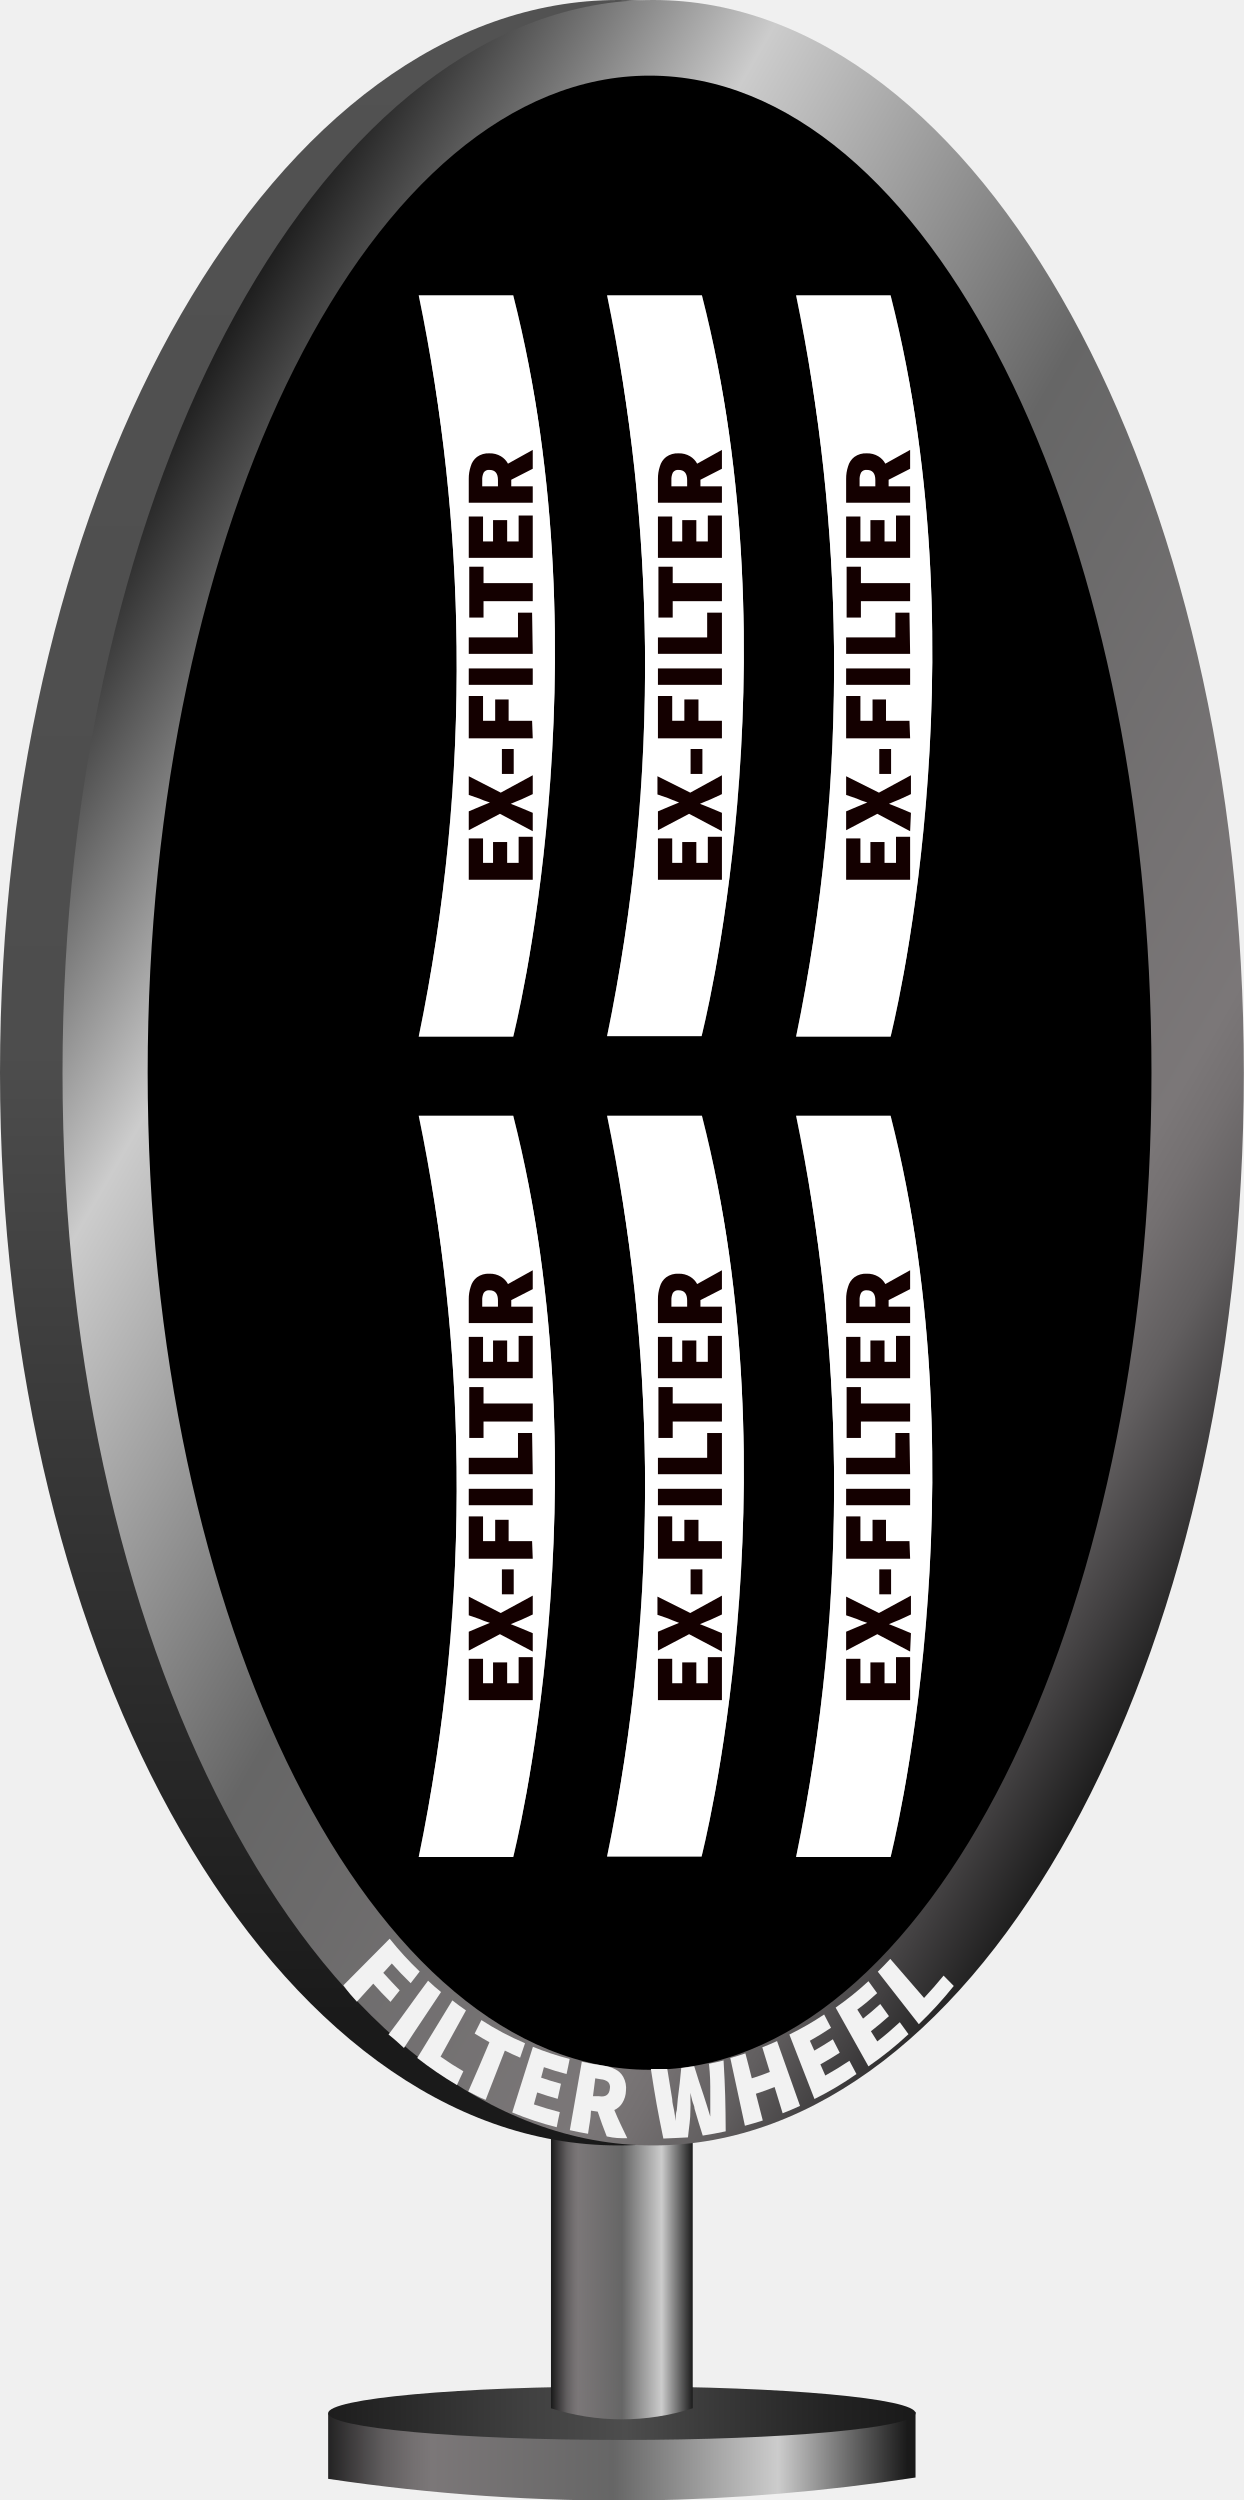
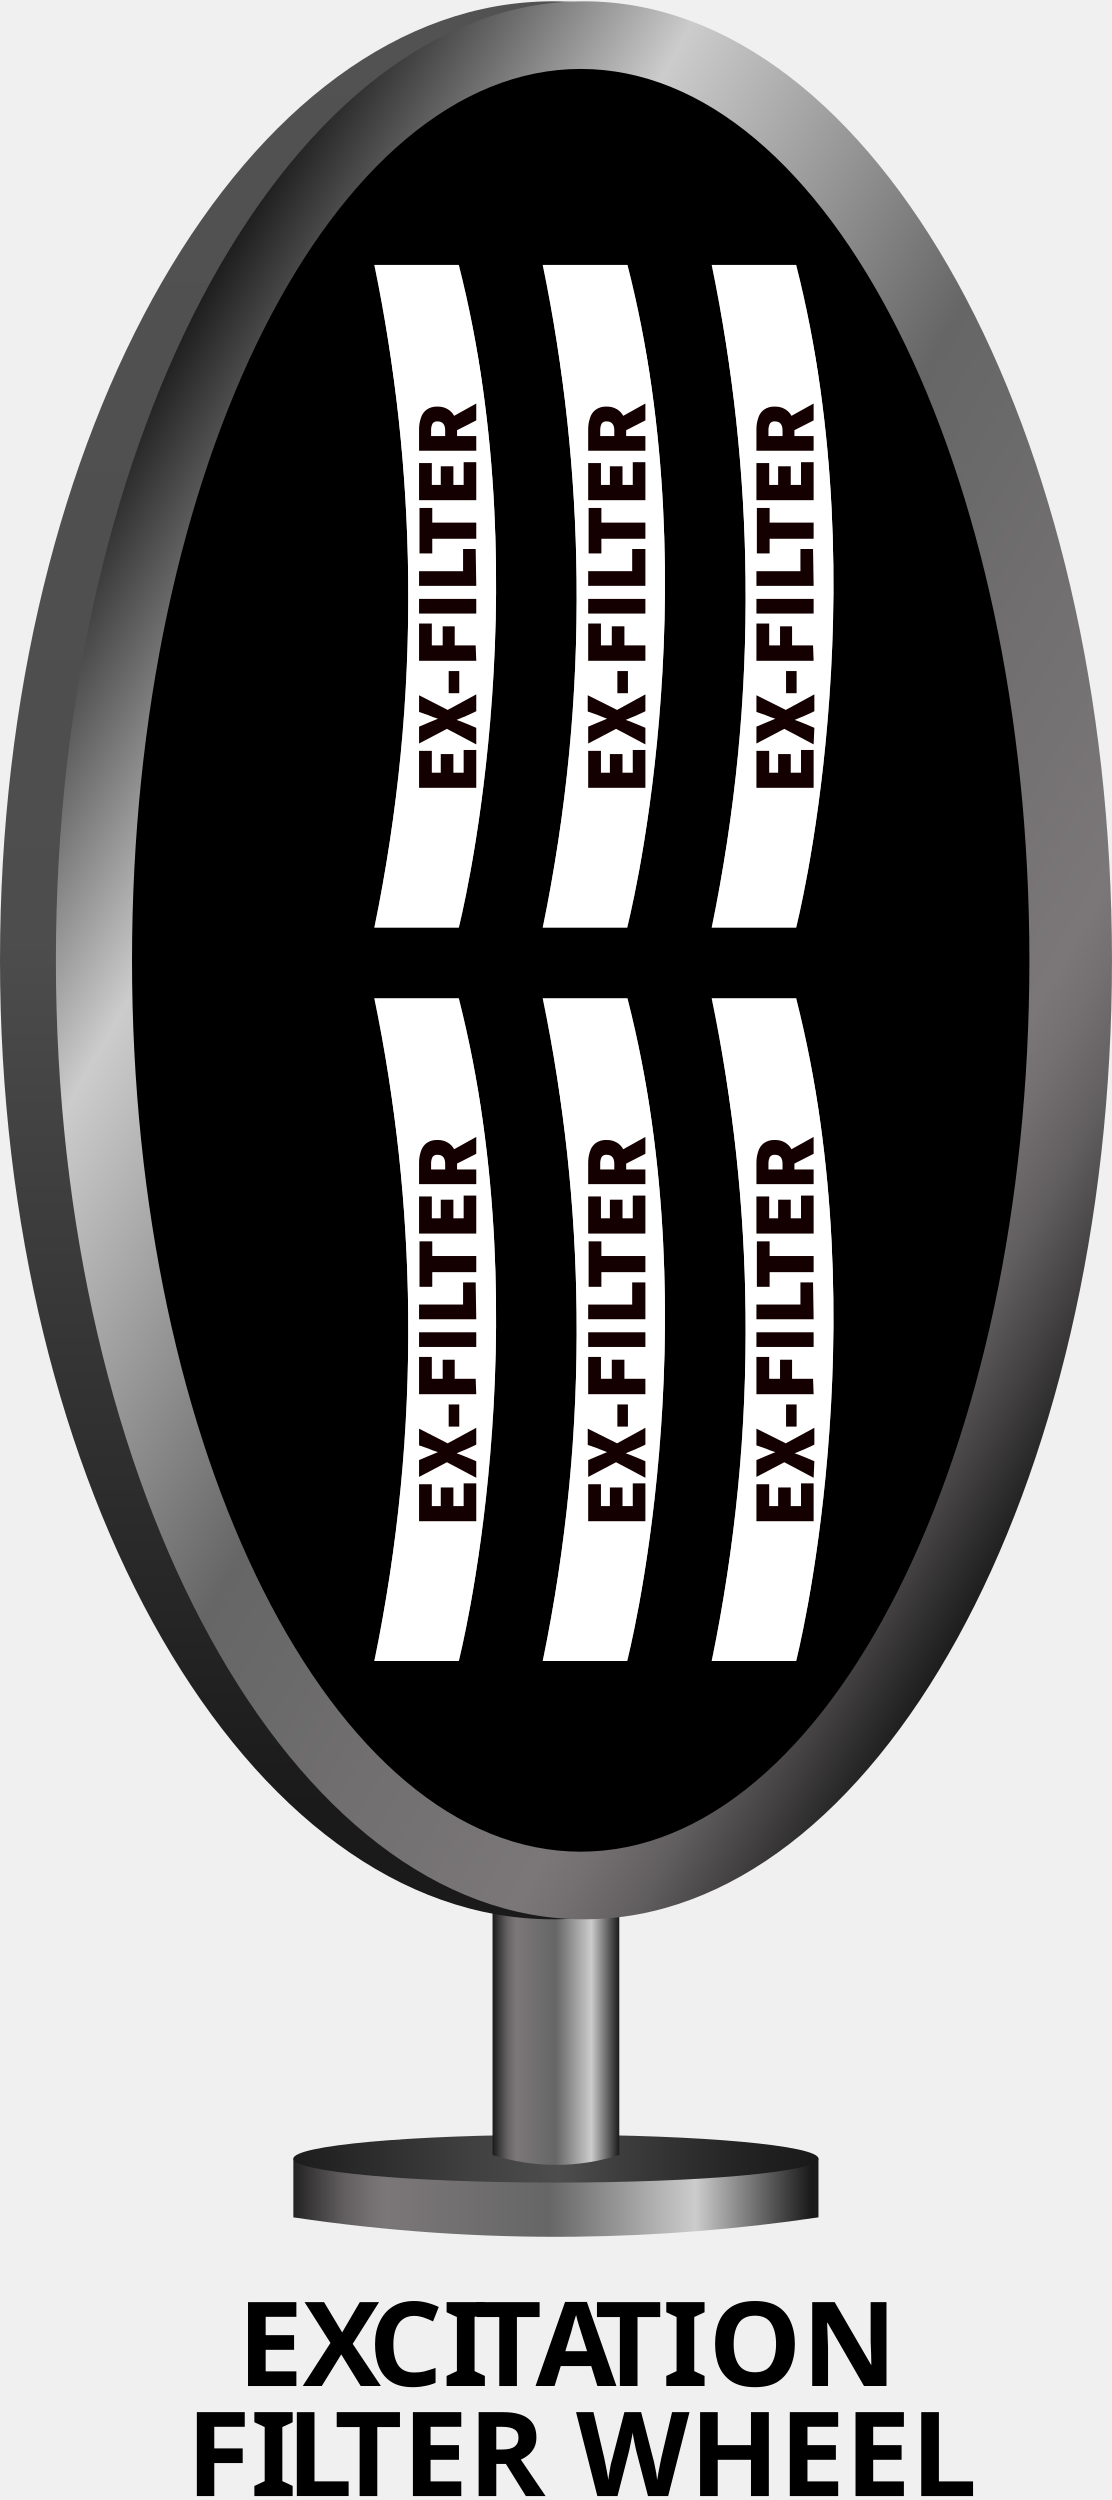
- <svg xmlns="http://www.w3.org/2000/svg" xmlns:xlink="http://www.w3.org/1999/xlink" id="Layer_1" data-name="Layer 1" viewBox="0 0 75.8 152.37">
+ <svg xmlns="http://www.w3.org/2000/svg" xmlns:xlink="http://www.w3.org/1999/xlink" id="Layer_1" data-name="Layer 1" viewBox="0 0 75.8 170.44">
  <defs>
-     <style>.cls-1{fill:url(#linear-gradient);}.cls-2{fill:url(#linear-gradient-2);}.cls-3{fill:url(#linear-gradient-3);}.cls-4{fill:url(#linear-gradient-4);}.cls-5{fill:url(#linear-gradient-5);}.cls-6{fill:url(#linear-gradient-6);}.cls-7{fill:#fff;}.cls-8{fill:#140000;}.cls-9{fill:url(#linear-gradient-7);}.cls-10{fill:url(#linear-gradient-8);}.cls-11{fill:url(#linear-gradient-9);}.cls-12{fill:url(#linear-gradient-10);}.cls-13{fill:url(#linear-gradient-11);}.cls-14{fill:#f2f2f2;}</style>
-     <linearGradient id="linear-gradient" x1="19.5" y1="149.73" x2="55.3" y2="149.73" gradientUnits="userSpaceOnUse">
+     <style>.cls-1{fill:url(#linear-gradient);}.cls-2{fill:url(#linear-gradient-2);}.cls-3{fill:url(#linear-gradient-3);}.cls-4{fill:url(#linear-gradient-4);}.cls-5{fill:url(#linear-gradient-5);}.cls-6{fill:url(#linear-gradient-6);}.cls-7{fill:#fff;}.cls-8{fill:#140000;}.cls-9{fill:url(#linear-gradient-7);}.cls-10{fill:url(#linear-gradient-8);}.cls-11{fill:url(#linear-gradient-9);}.cls-12{fill:url(#linear-gradient-10);}.cls-13{fill:url(#linear-gradient-11);}.cls-14{font-size:8px;font-family:Mada-Black, Mada;font-weight:800;}.cls-15{letter-spacing:-0.03em;}.cls-16{letter-spacing:0em;}.cls-17{letter-spacing:-0.04em;}.cls-18{letter-spacing:-0.08em;}.cls-19{letter-spacing:-0.12em;}</style>
+     <linearGradient id="linear-gradient" x1="19.5" y1="149.82" x2="55.3" y2="149.82" gradientUnits="userSpaceOnUse">
      <stop offset="0" stop-color="#1a1a1a" />
      <stop offset="0.06" stop-color="#424041" />
      <stop offset="0.11" stop-color="#615e5f" />
      <stop offset="0.16" stop-color="#747071" />
      <stop offset="0.19" stop-color="#7b7778" />
      <stop offset="0.5" stop-color="#666" />
      <stop offset="0.78" stop-color="#ccc" />
      <stop offset="1" stop-color="#1a1a1a" />
    </linearGradient>
-     <linearGradient id="linear-gradient-2" x1="19.5" y1="147.08" x2="55.3" y2="147.08" gradientUnits="userSpaceOnUse">
+     <linearGradient id="linear-gradient-2" x1="19.5" y1="147.17" x2="55.3" y2="147.17" gradientUnits="userSpaceOnUse">
      <stop offset="0" stop-color="#1a1a1a" />
      <stop offset="0.02" stop-color="#1d1d1d" />
      <stop offset="0.35" stop-color="#404040" />
      <stop offset="0.52" stop-color="#4d4d4d" />
      <stop offset="0.64" stop-color="#3d3d3d" />
      <stop offset="0.87" stop-color="#232323" />
      <stop offset="1" stop-color="#1a1a1a" />
    </linearGradient>
-     <linearGradient id="linear-gradient-3" x1="2502.07" y1="2652.88" x2="2510.71" y2="2652.88" gradientTransform="translate(-2468.49 -2515.22)" xlink:href="#linear-gradient" />
-     <linearGradient id="linear-gradient-4" x1="37.68" y1="130.76" x2="37.68" gradientUnits="userSpaceOnUse">
+     <linearGradient id="linear-gradient-3" x1="2502.07" y1="2652.97" x2="2510.71" y2="2652.97" gradientTransform="translate(-2468.49 -2515.22)" xlink:href="#linear-gradient" />
+     <linearGradient id="linear-gradient-4" x1="37.68" y1="130.85" x2="37.68" y2="0.09" gradientUnits="userSpaceOnUse">
      <stop offset="0.06" stop-color="#1a1a1a" />
      <stop offset="0.51" stop-color="#4d4d4d" />
      <stop offset="1" stop-color="#525252" />
    </linearGradient>
-     <linearGradient id="linear-gradient-5" x1="79.29" y1="88.18" x2="0.32" y2="42.58" xlink:href="#linear-gradient" />
-     <linearGradient id="linear-gradient-6" x1="-4904.81" y1="849.85" x2="-4904.81" y2="804.67" gradientTransform="matrix(-1, 0, 0, 1, -4875.13, -786.7)" gradientUnits="userSpaceOnUse">
+     <linearGradient id="linear-gradient-5" x1="79.29" y1="88.27" x2="0.32" y2="42.67" xlink:href="#linear-gradient" />
+     <linearGradient id="linear-gradient-6" x1="-4904.81" y1="849.95" x2="-4904.81" y2="804.76" gradientTransform="matrix(-1, 0, 0, 1, -4875.13, -786.7)" gradientUnits="userSpaceOnUse">
      <stop offset="0.02" stop-color="#666" />
      <stop offset="0.02" stop-color="#6e6e6e" />
      <stop offset="0.05" stop-color="#999899" />
      <stop offset="0.07" stop-color="#b8b7b8" />
      <stop offset="0.09" stop-color="#cbcacb" />
      <stop offset="0.11" stop-color="#d2d1d2" />
      <stop offset="0.18" stop-color="#c5c4c5" />
      <stop offset="0.29" stop-color="#979696" />
      <stop offset="0.33" stop-color="#919090" />
      <stop offset="0.5" stop-color="#f2f2f2" />
      <stop offset="0.78" stop-color="#c9c8c8" />
      <stop offset="0.85" stop-color="#fff" />
      <stop offset="1" stop-color="#4d4d4d" />
    </linearGradient>
-     <linearGradient id="linear-gradient-7" x1="-4916.31" y1="849.85" x2="-4916.31" y2="804.67" xlink:href="#linear-gradient-6" />
-     <linearGradient id="linear-gradient-8" x1="-4927.81" y1="849.85" x2="-4927.81" y2="804.67" xlink:href="#linear-gradient-6" />
-     <linearGradient id="linear-gradient-9" x1="-4904.81" y1="899.85" x2="-4904.81" y2="854.67" xlink:href="#linear-gradient-6" />
-     <linearGradient id="linear-gradient-10" x1="-4916.31" y1="899.85" x2="-4916.31" y2="854.67" xlink:href="#linear-gradient-6" />
-     <linearGradient id="linear-gradient-11" x1="-4927.81" y1="899.85" x2="-4927.81" y2="854.67" xlink:href="#linear-gradient-6" />
+     <linearGradient id="linear-gradient-7" x1="-4916.31" y1="849.95" x2="-4916.31" y2="804.76" xlink:href="#linear-gradient-6" />
+     <linearGradient id="linear-gradient-8" x1="-4927.81" y1="849.95" x2="-4927.81" y2="804.76" xlink:href="#linear-gradient-6" />
+     <linearGradient id="linear-gradient-9" x1="-4904.81" y1="899.95" x2="-4904.81" y2="854.76" xlink:href="#linear-gradient-6" />
+     <linearGradient id="linear-gradient-10" x1="-4916.31" y1="899.95" x2="-4916.31" y2="854.76" xlink:href="#linear-gradient-6" />
+     <linearGradient id="linear-gradient-11" x1="-4927.81" y1="899.95" x2="-4927.81" y2="854.76" xlink:href="#linear-gradient-6" />
  </defs>
-   <path class="cls-1" d="M20,147.08v4a121.27,121.27,0,0,0,19.23,1.32A122.1,122.1,0,0,0,55.8,151v-4a116,116,0,0,1-16.91,1.32h-.33A127.24,127.24,0,0,1,20,147.08Z" />
-   <ellipse class="cls-2" cx="37.9" cy="147.08" rx="17.9" ry="1.63" />
-   <path class="cls-3" d="M42.22,127.86v18.92a14.18,14.18,0,0,1-8.64,0V127.86Z" />
-   <ellipse class="cls-4" cx="37.68" cy="65.38" rx="37.68" ry="65.38" />
-   <ellipse class="cls-5" cx="39.81" cy="65.38" rx="36" ry="65.38" />
-   <ellipse cx="39.59" cy="65.38" rx="30.59" ry="60.77" />
-   <path class="cls-6" d="M31.28,18H25.52a111,111,0,0,1,2.31,21.4,111.09,111.09,0,0,1-2.31,23.78h5.76S37,40.56,31.28,18Z" />
-   <path class="cls-7" d="M31.28,18H25.52a111,111,0,0,1,2.31,21.4,111.09,111.09,0,0,1-2.31,23.78h5.76S37,40.56,31.28,18Z" />
-   <path class="cls-8" d="M32.47,53.62h-3.9V51.1h.87v1.49h.61V51.32h.86v1.27h.7V51h.86Z" />
-   <path class="cls-8" d="M32.47,50.66l-2-1.06-1.9,1V49.45l.64-.27.29-.12.36-.15v0l-.36-.12-.29-.12-.64-.22V47.31l1.95,1,1.95-1.06V48.4l-.69.32-.32.13-.33.14v0l.33.13.32.13.69.29Z" />
-   <path class="cls-8" d="M31.31,47.17h-.72V45.65h.72Z" />
-   <path class="cls-8" d="M32.47,45h-3.9V42.42h.87v1.51h.74v-1.3H31v1.3h1.43Z" />
-   <path class="cls-8" d="M32.47,41.74h-3.9v-1h3.9Z" />
-   <path class="cls-8" d="M32.47,39.85h-3.9v-1h3V37.34h.86Z" />
-   <path class="cls-8" d="M32.47,36.64h-3v1h-.87v-3.1h.87v1h3Z" />
-   <path class="cls-8" d="M32.47,34h-3.9V31.48h.87V33h.61V31.7h.86V33h.7V31.42h.86Z" />
-   <path class="cls-8" d="M32.47,29.64v1h-3.9V29.19a2.35,2.35,0,0,1,.12-.77,1.09,1.09,0,0,1,.38-.57,1.18,1.18,0,0,1,.76-.22,1.28,1.28,0,0,1,.7.18,1.16,1.16,0,0,1,.43.45l1.51-.84v1.15l-1.31.67v.4Zm-2.12,0v-.38c0-.41-.17-.62-.52-.62a.37.37,0,0,0-.35.16.94.94,0,0,0-.09.46v.38Z" />
-   <path class="cls-9" d="M42.78,18H37a111,111,0,0,1,2.31,21.4A111.09,111.09,0,0,1,37,63.15h5.76S48.54,40.56,42.78,18Z" />
-   <path class="cls-7" d="M42.78,18H37a111,111,0,0,1,2.31,21.4A111.09,111.09,0,0,1,37,63.15h5.76S48.54,40.56,42.78,18Z" />
-   <path class="cls-8" d="M44,53.62h-3.9V51.1h.87v1.49h.61V51.32h.86v1.27h.7V51H44Z" />
-   <path class="cls-8" d="M44,50.66,42,49.6l-1.9,1V49.45l.64-.27.29-.12.36-.15v0L41,48.76l-.29-.12-.64-.22V47.31l2,1L44,47.25V48.4l-.69.32-.32.13-.33.14v0l.33.13.32.13.69.29Z" />
-   <path class="cls-8" d="M42.81,47.17h-.72V45.65h.72Z" />
-   <path class="cls-8" d="M44,45h-3.9V42.42h.87v1.51h.74v-1.3h.86v1.3H44Z" />
-   <path class="cls-8" d="M44,41.74h-3.9v-1H44Z" />
-   <path class="cls-8" d="M44,39.85h-3.9v-1h3V37.34H44Z" />
-   <path class="cls-8" d="M44,36.64h-3v1h-.87v-3.1h.87v1h3Z" />
-   <path class="cls-8" d="M44,34h-3.9V31.48h.87V33h.61V31.7h.86V33h.7V31.42H44Z" />
-   <path class="cls-8" d="M44,29.64v1h-3.9V29.19a2.35,2.35,0,0,1,.12-.77,1.09,1.09,0,0,1,.38-.57,1.18,1.18,0,0,1,.76-.22,1.28,1.28,0,0,1,.7.18,1.16,1.16,0,0,1,.43.45L44,27.42v1.15l-1.31.67v.4Zm-2.12,0v-.38c0-.41-.17-.62-.52-.62a.37.37,0,0,0-.35.16.94.94,0,0,0-.09.46v.38Z" />
-   <path class="cls-10" d="M54.28,18H48.52a111,111,0,0,1,2.31,21.4,111.09,111.09,0,0,1-2.31,23.78h5.76S60,40.56,54.28,18Z" />
-   <path class="cls-7" d="M54.28,18H48.52a111,111,0,0,1,2.31,21.4,111.09,111.09,0,0,1-2.31,23.78h5.76S60,40.56,54.28,18Z" />
-   <path class="cls-8" d="M55.47,53.62h-3.9V51.1h.87v1.49h.61V51.32h.86v1.27h.7V51h.86Z" />
-   <path class="cls-8" d="M55.47,50.66l-2-1.06-1.9,1V49.45l.64-.27.29-.12.36-.15v0l-.36-.12-.29-.12-.64-.22V47.31l2,1,1.95-1.06V48.4l-.69.32-.32.13-.33.14v0l.33.13.32.13.69.29Z" />
-   <path class="cls-8" d="M54.31,47.17h-.72V45.65h.72Z" />
-   <path class="cls-8" d="M55.47,45h-3.9V42.42h.87v1.51h.74v-1.3H54v1.3h1.43Z" />
-   <path class="cls-8" d="M55.47,41.74h-3.9v-1h3.9Z" />
-   <path class="cls-8" d="M55.47,39.85h-3.9v-1h3V37.34h.86Z" />
-   <path class="cls-8" d="M55.47,36.64h-3v1h-.87v-3.1h.87v1h3Z" />
-   <path class="cls-8" d="M55.47,34h-3.9V31.48h.87V33h.61V31.7h.86V33h.7V31.42h.86Z" />
-   <path class="cls-8" d="M55.47,29.64v1h-3.9V29.19a2.35,2.35,0,0,1,.12-.77,1.09,1.09,0,0,1,.38-.57,1.18,1.18,0,0,1,.76-.22,1.28,1.28,0,0,1,.7.18,1.16,1.16,0,0,1,.43.45l1.51-.84v1.15l-1.31.67v.4Zm-2.12,0v-.38c0-.41-.17-.62-.52-.62a.37.37,0,0,0-.35.16.94.94,0,0,0-.09.46v.38Z" />
-   <path class="cls-11" d="M31.28,68H25.52a111,111,0,0,1,2.31,21.4,111.09,111.09,0,0,1-2.31,23.78h5.76S37,90.56,31.28,68Z" />
-   <path class="cls-7" d="M31.28,68H25.52a111,111,0,0,1,2.31,21.4,111.09,111.09,0,0,1-2.31,23.78h5.76S37,90.56,31.28,68Z" />
-   <path class="cls-8" d="M32.47,103.62h-3.9V101.1h.87v1.49h.61v-1.27h.86v1.27h.7V101h.86Z" />
-   <path class="cls-8" d="M32.47,100.66l-2-1.06-1.9,1V99.45l.64-.27.29-.12.36-.15v0l-.36-.12-.29-.12-.64-.22V97.31l1.95,1,1.95-1.06V98.4l-.69.32-.32.13-.33.14v0l.33.13.32.13.69.29Z" />
-   <path class="cls-8" d="M31.31,97.17h-.72V95.65h.72Z" />
-   <path class="cls-8" d="M32.47,95h-3.9V92.42h.87v1.51h.74v-1.3H31v1.3h1.43Z" />
-   <path class="cls-8" d="M32.47,91.74h-3.9v-1h3.9Z" />
-   <path class="cls-8" d="M32.47,89.85h-3.9v-1h3V87.34h.86Z" />
-   <path class="cls-8" d="M32.47,86.64h-3v1h-.87v-3.1h.87v1h3Z" />
-   <path class="cls-8" d="M32.47,84h-3.9V81.48h.87V83h.61V81.7h.86V83h.7V81.42h.86Z" />
-   <path class="cls-8" d="M32.47,79.64v1h-3.9V79.19a2.35,2.35,0,0,1,.12-.77,1.09,1.09,0,0,1,.38-.57,1.18,1.18,0,0,1,.76-.22,1.28,1.28,0,0,1,.7.18,1.16,1.16,0,0,1,.43.45l1.51-.84v1.15l-1.31.67v.4Zm-2.12,0v-.38c0-.41-.17-.62-.52-.62a.37.37,0,0,0-.35.16.94.94,0,0,0-.09.46v.38Z" />
-   <path class="cls-12" d="M42.78,68H37a111,111,0,0,1,2.31,21.4A111.09,111.09,0,0,1,37,113.15h5.76S48.54,90.56,42.78,68Z" />
-   <path class="cls-7" d="M42.78,68H37a111,111,0,0,1,2.31,21.4A111.09,111.09,0,0,1,37,113.15h5.76S48.54,90.56,42.78,68Z" />
-   <path class="cls-8" d="M44,103.62h-3.9V101.1h.87v1.49h.61v-1.27h.86v1.27h.7V101H44Z" />
-   <path class="cls-8" d="M44,100.66,42,99.6l-1.9,1V99.45l.64-.27.29-.12.36-.15v0L41,98.76l-.29-.12-.64-.22V97.31l2,1L44,97.25V98.4l-.69.32-.32.13-.33.14v0l.33.13.32.13.69.29Z" />
-   <path class="cls-8" d="M42.81,97.17h-.72V95.65h.72Z" />
-   <path class="cls-8" d="M44,95h-3.9V92.42h.87v1.51h.74v-1.3h.86v1.3H44Z" />
-   <path class="cls-8" d="M44,91.74h-3.9v-1H44Z" />
-   <path class="cls-8" d="M44,89.85h-3.9v-1h3V87.34H44Z" />
-   <path class="cls-8" d="M44,86.64h-3v1h-.87v-3.1h.87v1h3Z" />
-   <path class="cls-8" d="M44,84h-3.9V81.48h.87V83h.61V81.7h.86V83h.7V81.42H44Z" />
-   <path class="cls-8" d="M44,79.64v1h-3.9V79.19a2.35,2.35,0,0,1,.12-.77,1.09,1.09,0,0,1,.38-.57,1.18,1.18,0,0,1,.76-.22,1.28,1.28,0,0,1,.7.18,1.16,1.16,0,0,1,.43.45L44,77.42v1.15l-1.31.67v.4Zm-2.12,0v-.38c0-.41-.17-.62-.52-.62a.37.37,0,0,0-.35.16.94.94,0,0,0-.09.46v.38Z" />
-   <path class="cls-13" d="M54.28,68H48.52a111,111,0,0,1,2.31,21.4,111.09,111.09,0,0,1-2.31,23.78h5.76S60,90.56,54.28,68Z" />
-   <path class="cls-7" d="M54.28,68H48.52a111,111,0,0,1,2.31,21.4,111.09,111.09,0,0,1-2.31,23.78h5.76S60,90.56,54.28,68Z" />
-   <path class="cls-8" d="M55.47,103.62h-3.9V101.1h.87v1.49h.61v-1.27h.86v1.27h.7V101h.86Z" />
-   <path class="cls-8" d="M55.47,100.66l-2-1.06-1.9,1V99.45l.64-.27.29-.12.36-.15v0l-.36-.12-.29-.12-.64-.22V97.31l2,1,1.95-1.06V98.4l-.69.32-.32.13-.33.14v0l.33.13.32.13.69.29Z" />
-   <path class="cls-8" d="M54.31,97.17h-.72V95.65h.72Z" />
-   <path class="cls-8" d="M55.47,95h-3.9V92.42h.87v1.51h.74v-1.3H54v1.3h1.43Z" />
-   <path class="cls-8" d="M55.47,91.74h-3.9v-1h3.9Z" />
-   <path class="cls-8" d="M55.47,89.85h-3.9v-1h3V87.34h.86Z" />
-   <path class="cls-8" d="M55.47,86.64h-3v1h-.87v-3.1h.87v1h3Z" />
-   <path class="cls-8" d="M55.47,84h-3.9V81.48h.87V83h.61V81.7h.86V83h.7V81.42h.86Z" />
-   <path class="cls-8" d="M55.47,79.64v1h-3.9V79.19a2.35,2.35,0,0,1,.12-.77,1.09,1.09,0,0,1,.38-.57,1.18,1.18,0,0,1,.76-.22,1.28,1.28,0,0,1,.7.18,1.16,1.16,0,0,1,.43.45l1.51-.84v1.15l-1.31.67v.4Zm-2.12,0v-.38c0-.41-.17-.62-.52-.62a.37.37,0,0,0-.35.16.94.94,0,0,0-.09.46v.38Z" />
-   <path class="cls-14" d="M20.93,121l2.82-2.84a19.57,19.57,0,0,0,1.83,2l-.55.71c-.47-.46-.7-.7-1.15-1.2l-.52.57c.4.44.61.66,1,1.07l-.56.7c-.43-.43-.64-.65-1.05-1.11l-1,1.1C21.43,121.65,21.26,121.45,20.93,121Z" />
-   <path class="cls-14" d="M23.68,124c1-1.31,1.45-2,2.41-3.28.31.29.47.43.79.69-.9,1.37-1.35,2-2.26,3.41C24.24,124.47,24.06,124.3,23.68,124Z" />
-   <path class="cls-14" d="M25.43,125.43c.85-1.4,1.28-2.11,2.14-3.51.33.25.49.38.83.61l-1.55,2.82c.55.38.83.56,1.39.89-.16.34-.24.5-.39.84A22.48,22.48,0,0,1,25.43,125.43Z" />
-   <path class="cls-14" d="M28.54,127.47c.52-1.19.78-1.78,1.29-3-.36-.2-.54-.31-.9-.53l.41-.82A17,17,0,0,0,32,124.53l-.3.88c-.37-.16-.56-.25-.93-.43-.47,1.21-.71,1.82-1.17,3C29.16,127.81,29,127.7,28.54,127.47Z" />
-   <path class="cls-14" d="M31.22,128.75c.51-1.61.76-2.41,1.26-4a17.26,17.26,0,0,0,2.24.74c-.07.37-.11.55-.19.92-.55-.15-.83-.23-1.38-.42l-.17.64c.48.16.72.24,1.21.37l-.2.92c-.5-.14-.75-.22-1.25-.39l-.2.73c.63.21.94.3,1.58.47-.08.37-.12.55-.19.92A19.08,19.08,0,0,1,31.22,128.75Z" />
-   <path class="cls-14" d="M35.84,130.05c-.45-.08-.67-.12-1.11-.22.29-1.67.44-2.5.73-4.17.53.11.8.16,1.34.24a2.21,2.21,0,0,1,.7.22,1.11,1.11,0,0,1,.49.47,1.42,1.42,0,0,1,.16.84,1.47,1.47,0,0,1-.22.74,1.07,1.07,0,0,1-.49.43c.29.7.45,1,.79,1.72-.5,0-.75,0-1.25-.11-.23-.6-.35-.9-.55-1.51l-.41-.06C36,129.2,35.91,129.48,35.84,130.05Zm.3-2.29.37,0c.41.07.63-.1.66-.47a.45.45,0,0,0-.11-.4.78.78,0,0,0-.43-.16l-.35-.06C36.22,127.13,36.2,127.34,36.14,127.76Z" />
-   <path class="cls-14" d="M40.43,130.34c-.35-1.69-.5-2.54-.76-4.24.38,0,.58,0,1,0l.3,1.84c0,.22.07.44.11.66s.07.45.1.67h0c0-.22,0-.45.07-.67l.06-.68c.1-.75.14-1.13.21-1.88l.79-.11c.22.72.34,1.08.58,1.79.07.21.13.42.2.63s.13.44.2.65h0c0-.23,0-.46,0-.68l0-.66c0-.75,0-1.13-.08-1.88.36-.07.54-.11.89-.2.1,1.72.12,2.59.13,4.32-.56.12-.84.17-1.4.26-.21-.65-.31-1-.5-1.64,0-.16-.1-.32-.14-.49s-.08-.32-.11-.48h0c0,.16,0,.32,0,.49a4.36,4.36,0,0,1,0,.51c0,.69-.08,1-.15,1.72C41.26,130.3,41,130.32,40.43,130.34Z" />
-   <path class="cls-14" d="M45.4,129.56c-.36-1.65-.54-2.48-.89-4.13.37-.1.55-.16.92-.28.16.61.24.91.39,1.52.45-.14.67-.22,1.1-.39-.18-.6-.28-.9-.46-1.5.36-.14.54-.22.9-.38l1.4,3.95c-.42.19-.63.28-1.06.45-.2-.64-.3-1-.49-1.6-.46.18-.68.26-1.14.41l.42,1.63C46.05,129.38,45.84,129.44,45.4,129.56Z" />
-   <path class="cls-14" d="M49.64,127.93,48.11,124a18.1,18.1,0,0,0,2.12-1.22l.42.81c-.51.34-.77.49-1.29.79l.27.6c.45-.26.68-.4,1.13-.69l.42.82c-.47.3-.7.44-1.18.71l.3.68c.6-.34.89-.52,1.47-.9l.43.81A20,20,0,0,1,49.64,127.93Z" />
-   <path class="cls-14" d="M52.93,125.94l-2-3.58a18.69,18.69,0,0,0,2-1.61l.53.73c-.48.43-.72.64-1.21,1l.35.55c.43-.34.64-.52,1.05-.89l.53.74c-.43.38-.65.57-1.1.92l.39.62c.56-.44.83-.68,1.37-1.17l.53.73A21.37,21.37,0,0,1,52.93,125.94Z" />
-   <path class="cls-14" d="M56,123.37l-2.5-3.2c.31-.3.46-.46.76-.78l2.06,2.38c.48-.52.72-.79,1.19-1.36l.62.63A23.86,23.86,0,0,1,56,123.37Z" />
+   <path class="cls-1" d="M20,147.17v4a121.27,121.27,0,0,0,19.23,1.32,122.1,122.1,0,0,0,16.57-1.32v-4a116,116,0,0,1-16.91,1.32h-.33A127.24,127.24,0,0,1,20,147.17Z" />
+   <ellipse class="cls-2" cx="37.9" cy="147.17" rx="17.9" ry="1.63" />
+   <path class="cls-3" d="M42.22,128v18.92a14.18,14.18,0,0,1-8.64,0V128Z" />
+   <ellipse class="cls-4" cx="37.68" cy="65.47" rx="37.68" ry="65.38" />
+   <ellipse class="cls-5" cx="39.81" cy="65.47" rx="36" ry="65.38" />
+   <ellipse cx="39.59" cy="65.47" rx="30.59" ry="60.77" />
+   <path class="cls-6" d="M31.28,18.06H25.52a111,111,0,0,1,2.31,21.4,111.09,111.09,0,0,1-2.31,23.78h5.76S37,40.65,31.28,18.06Z" />
+   <path class="cls-7" d="M31.28,18.06H25.52a111,111,0,0,1,2.31,21.4,111.09,111.09,0,0,1-2.31,23.78h5.76S37,40.65,31.28,18.06Z" />
+   <path class="cls-8" d="M32.47,53.71h-3.9V51.19h.87v1.49h.61V51.41h.86v1.27h.7V51.13h.86Z" />
+   <path class="cls-8" d="M32.47,50.75l-2-1.06-1.9,1V49.54l.64-.27.29-.12.36-.15v0l-.36-.12-.29-.12-.64-.22V47.4l1.95,1,1.95-1.06v1.15l-.69.32-.32.13-.33.14v0l.33.12.32.13.69.29Z" />
+   <path class="cls-8" d="M31.31,47.26h-.72V45.75h.72Z" />
+   <path class="cls-8" d="M32.47,45.05h-3.9V42.51h.87V44h.74v-1.3H31V44h1.43Z" />
+   <path class="cls-8" d="M32.47,41.83h-3.9v-1h3.9Z" />
+   <path class="cls-8" d="M32.47,39.94h-3.9v-1h3V37.43h.86Z" />
+   <path class="cls-8" d="M32.47,36.73h-3v1h-.87v-3.1h.87v1h3Z" />
+   <path class="cls-8" d="M32.47,34.1h-3.9V31.57h.87v1.49h.61V31.79h.86v1.27h.7V31.51h.86Z" />
+   <path class="cls-8" d="M32.47,29.73v1h-3.9V29.28a2.35,2.35,0,0,1,.12-.77,1.09,1.09,0,0,1,.38-.57,1.18,1.18,0,0,1,.76-.22,1.28,1.28,0,0,1,.7.18,1.16,1.16,0,0,1,.43.45l1.51-.84v1.15l-1.31.67v.4Zm-2.12,0v-.38c0-.41-.17-.62-.52-.62a.37.37,0,0,0-.35.16,1,1,0,0,0-.09.46v.38Z" />
+   <path class="cls-9" d="M42.78,18.06H37a111,111,0,0,1,2.31,21.4A111.09,111.09,0,0,1,37,63.24h5.76S48.54,40.65,42.78,18.06Z" />
+   <path class="cls-7" d="M42.78,18.06H37a111,111,0,0,1,2.31,21.4A111.09,111.09,0,0,1,37,63.24h5.76S48.54,40.65,42.78,18.06Z" />
+   <path class="cls-8" d="M44,53.71h-3.9V51.19h.87v1.49h.61V51.41h.86v1.27h.7V51.13H44Z" />
+   <path class="cls-8" d="M44,50.75l-2-1.06-1.9,1V49.54l.64-.27.29-.12.36-.15v0L41,48.85l-.29-.12-.64-.22V47.4l2,1L44,47.34v1.15l-.69.32-.32.13-.33.14v0l.33.12.32.13.69.29Z" />
+   <path class="cls-8" d="M42.81,47.26h-.72V45.75h.72Z" />
+   <path class="cls-8" d="M44,45.05h-3.9V42.51h.87V44h.74v-1.3h.86V44H44Z" />
+   <path class="cls-8" d="M44,41.83h-3.9v-1H44Z" />
+   <path class="cls-8" d="M44,39.94h-3.9v-1h3V37.43H44Z" />
+   <path class="cls-8" d="M44,36.73h-3v1h-.87v-3.1h.87v1h3Z" />
+   <path class="cls-8" d="M44,34.1h-3.9V31.57h.87v1.49h.61V31.79h.86v1.27h.7V31.51H44Z" />
+   <path class="cls-8" d="M44,29.73v1h-3.9V29.28a2.35,2.35,0,0,1,.12-.77,1.09,1.09,0,0,1,.38-.57,1.18,1.18,0,0,1,.76-.22,1.28,1.28,0,0,1,.7.18,1.16,1.16,0,0,1,.43.45L44,27.51v1.15l-1.31.67v.4Zm-2.12,0v-.38c0-.41-.17-.62-.52-.62a.37.37,0,0,0-.35.16,1,1,0,0,0-.09.46v.38Z" />
+   <path class="cls-10" d="M54.28,18.06H48.52a111,111,0,0,1,2.31,21.4,111.09,111.09,0,0,1-2.31,23.78h5.76S60,40.65,54.28,18.06Z" />
+   <path class="cls-7" d="M54.28,18.06H48.52a111,111,0,0,1,2.31,21.4,111.09,111.09,0,0,1-2.31,23.78h5.76S60,40.65,54.28,18.06Z" />
+   <path class="cls-8" d="M55.47,53.71h-3.9V51.19h.87v1.49h.61V51.41h.86v1.27h.7V51.13h.86Z" />
+   <path class="cls-8" d="M55.47,50.75l-2-1.06-1.9,1V49.54l.64-.27.29-.12.36-.15v0l-.36-.12-.29-.12-.64-.22V47.4l2,1,1.95-1.06v1.15l-.69.32-.32.13-.33.14v0l.33.12.32.13.69.29Z" />
+   <path class="cls-8" d="M54.31,47.26h-.72V45.75h.72Z" />
+   <path class="cls-8" d="M55.47,45.05h-3.9V42.51h.87V44h.74v-1.3H54V44h1.43Z" />
+   <path class="cls-8" d="M55.47,41.83h-3.9v-1h3.9Z" />
+   <path class="cls-8" d="M55.47,39.94h-3.9v-1h3V37.43h.86Z" />
+   <path class="cls-8" d="M55.47,36.73h-3v1h-.87v-3.1h.87v1h3Z" />
+   <path class="cls-8" d="M55.47,34.1h-3.9V31.57h.87v1.49h.61V31.79h.86v1.27h.7V31.51h.86Z" />
+   <path class="cls-8" d="M55.47,29.73v1h-3.9V29.28a2.35,2.35,0,0,1,.12-.77,1.09,1.09,0,0,1,.38-.57,1.18,1.18,0,0,1,.76-.22,1.28,1.28,0,0,1,.7.18,1.16,1.16,0,0,1,.43.45l1.51-.84v1.15l-1.31.67v.4Zm-2.12,0v-.38c0-.41-.17-.62-.52-.62a.37.37,0,0,0-.35.16,1,1,0,0,0-.09.46v.38Z" />
+   <path class="cls-11" d="M31.28,68.06H25.52a111,111,0,0,1,2.31,21.4,111.09,111.09,0,0,1-2.31,23.78h5.76S37,90.65,31.28,68.06Z" />
+   <path class="cls-7" d="M31.28,68.06H25.52a111,111,0,0,1,2.31,21.4,111.09,111.09,0,0,1-2.31,23.78h5.76S37,90.65,31.28,68.06Z" />
+   <path class="cls-8" d="M32.47,103.71h-3.9v-2.52h.87v1.49h.61v-1.27h.86v1.27h.7v-1.55h.86Z" />
+   <path class="cls-8" d="M32.47,100.75l-2-1.06-1.9,1V99.54l.64-.27.29-.12.36-.15v0l-.36-.12-.29-.12-.64-.22V97.4l1.95,1,1.95-1.06v1.15l-.69.32-.32.13-.33.14v0l.33.12.32.13.69.29Z" />
+   <path class="cls-8" d="M31.31,97.26h-.72V95.75h.72Z" />
+   <path class="cls-8" d="M32.47,95.05h-3.9V92.51h.87V94h.74v-1.3H31V94h1.43Z" />
+   <path class="cls-8" d="M32.47,91.83h-3.9v-1h3.9Z" />
+   <path class="cls-8" d="M32.47,89.94h-3.9v-1h3V87.43h.86Z" />
+   <path class="cls-8" d="M32.47,86.73h-3v1h-.87v-3.1h.87v1h3Z" />
+   <path class="cls-8" d="M32.47,84.1h-3.9V81.57h.87v1.49h.61V81.79h.86v1.27h.7V81.51h.86Z" />
+   <path class="cls-8" d="M32.47,79.73v1h-3.9V79.28a2.35,2.35,0,0,1,.12-.77,1.09,1.09,0,0,1,.38-.57,1.18,1.18,0,0,1,.76-.22,1.28,1.28,0,0,1,.7.18,1.16,1.16,0,0,1,.43.45l1.51-.84v1.15l-1.31.67v.4Zm-2.12,0v-.38c0-.41-.17-.62-.52-.62a.37.37,0,0,0-.35.16,1,1,0,0,0-.09.46v.38Z" />
+   <path class="cls-12" d="M42.78,68.06H37a111,111,0,0,1,2.31,21.4A111.09,111.09,0,0,1,37,113.24h5.76S48.54,90.65,42.78,68.06Z" />
+   <path class="cls-7" d="M42.78,68.06H37a111,111,0,0,1,2.31,21.4A111.09,111.09,0,0,1,37,113.24h5.76S48.54,90.65,42.78,68.06Z" />
+   <path class="cls-8" d="M44,103.71h-3.9v-2.52h.87v1.49h.61v-1.27h.86v1.27h.7v-1.55H44Z" />
+   <path class="cls-8" d="M44,100.75l-2-1.06-1.9,1V99.54l.64-.27.29-.12.36-.15v0L41,98.85l-.29-.12-.64-.22V97.4l2,1L44,97.34v1.15l-.69.32-.32.13-.33.14v0l.33.12.32.13.69.29Z" />
+   <path class="cls-8" d="M42.81,97.26h-.72V95.75h.72Z" />
+   <path class="cls-8" d="M44,95.05h-3.9V92.51h.87V94h.74v-1.3h.86V94H44Z" />
+   <path class="cls-8" d="M44,91.83h-3.9v-1H44Z" />
+   <path class="cls-8" d="M44,89.94h-3.9v-1h3V87.43H44Z" />
+   <path class="cls-8" d="M44,86.73h-3v1h-.87v-3.1h.87v1h3Z" />
+   <path class="cls-8" d="M44,84.1h-3.9V81.57h.87v1.49h.61V81.79h.86v1.27h.7V81.51H44Z" />
+   <path class="cls-8" d="M44,79.73v1h-3.9V79.28a2.35,2.35,0,0,1,.12-.77,1.09,1.09,0,0,1,.38-.57,1.18,1.18,0,0,1,.76-.22,1.28,1.28,0,0,1,.7.18,1.16,1.16,0,0,1,.43.45L44,77.51v1.15l-1.31.67v.4Zm-2.12,0v-.38c0-.41-.17-.62-.52-.62a.37.37,0,0,0-.35.16,1,1,0,0,0-.09.46v.38Z" />
+   <path class="cls-13" d="M54.28,68.06H48.52a111,111,0,0,1,2.31,21.4,111.09,111.09,0,0,1-2.31,23.78h5.76S60,90.65,54.28,68.06Z" />
+   <path class="cls-7" d="M54.28,68.06H48.52a111,111,0,0,1,2.31,21.4,111.09,111.09,0,0,1-2.31,23.78h5.76S60,90.65,54.28,68.06Z" />
+   <path class="cls-8" d="M55.47,103.71h-3.9v-2.52h.87v1.49h.61v-1.27h.86v1.27h.7v-1.55h.86Z" />
+   <path class="cls-8" d="M55.47,100.75l-2-1.06-1.9,1V99.54l.64-.27.29-.12.36-.15v0l-.36-.12-.29-.12-.64-.22V97.4l2,1,1.95-1.06v1.15l-.69.32-.32.13-.33.14v0l.33.12.32.13.69.29Z" />
+   <path class="cls-8" d="M54.31,97.26h-.72V95.75h.72Z" />
+   <path class="cls-8" d="M55.47,95.05h-3.9V92.51h.87V94h.74v-1.3H54V94h1.43Z" />
+   <path class="cls-8" d="M55.47,91.83h-3.9v-1h3.9Z" />
+   <path class="cls-8" d="M55.47,89.94h-3.9v-1h3V87.43h.86Z" />
+   <path class="cls-8" d="M55.47,86.73h-3v1h-.87v-3.1h.87v1h3Z" />
+   <path class="cls-8" d="M55.47,84.1h-3.9V81.57h.87v1.49h.61V81.79h.86v1.27h.7V81.51h.86Z" />
+   <path class="cls-8" d="M55.47,79.73v1h-3.9V79.28a2.35,2.35,0,0,1,.12-.77,1.09,1.09,0,0,1,.38-.57,1.18,1.18,0,0,1,.76-.22,1.28,1.28,0,0,1,.7.18,1.16,1.16,0,0,1,.43.45l1.51-.84v1.15l-1.31.67v.4Zm-2.12,0v-.38c0-.41-.17-.62-.52-.62a.37.37,0,0,0-.35.16,1,1,0,0,0-.09.46v.38Z" />
+   <text class="cls-14" transform="translate(16.19 162.67)">E<tspan class="cls-15" x="4.45" y="0">X</tspan>
+     <tspan class="cls-16" x="8.91" y="0">CI</tspan>
+     <tspan class="cls-17" x="16.13" y="0">T</tspan>
+     <tspan class="cls-18" x="20.32" y="0">A</tspan>
+     <tspan x="24.35" y="0">TION </tspan>
+     <tspan x="-3.49" y="7.5">FI</tspan>
+     <tspan class="cls-19" x="3.33" y="7.5">L</tspan>
+     <tspan x="6.61" y="7.5">TER WHEEL</tspan>
+   </text>
</svg>
